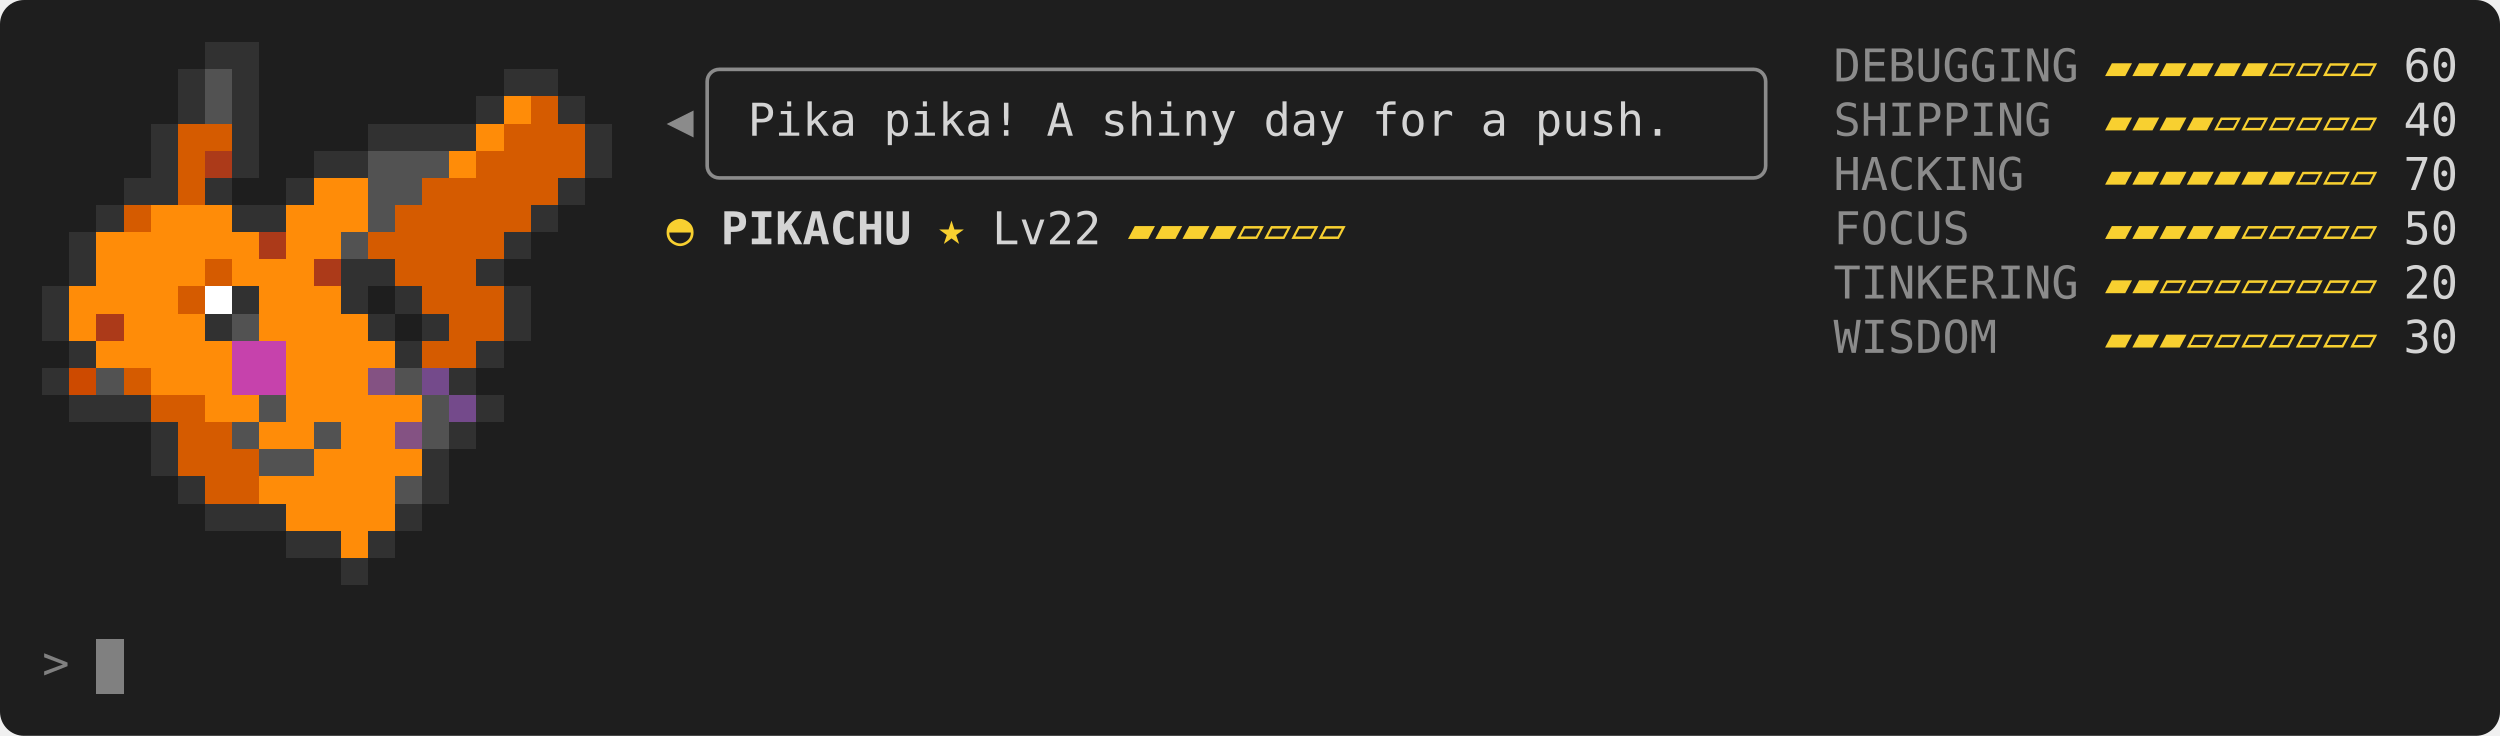
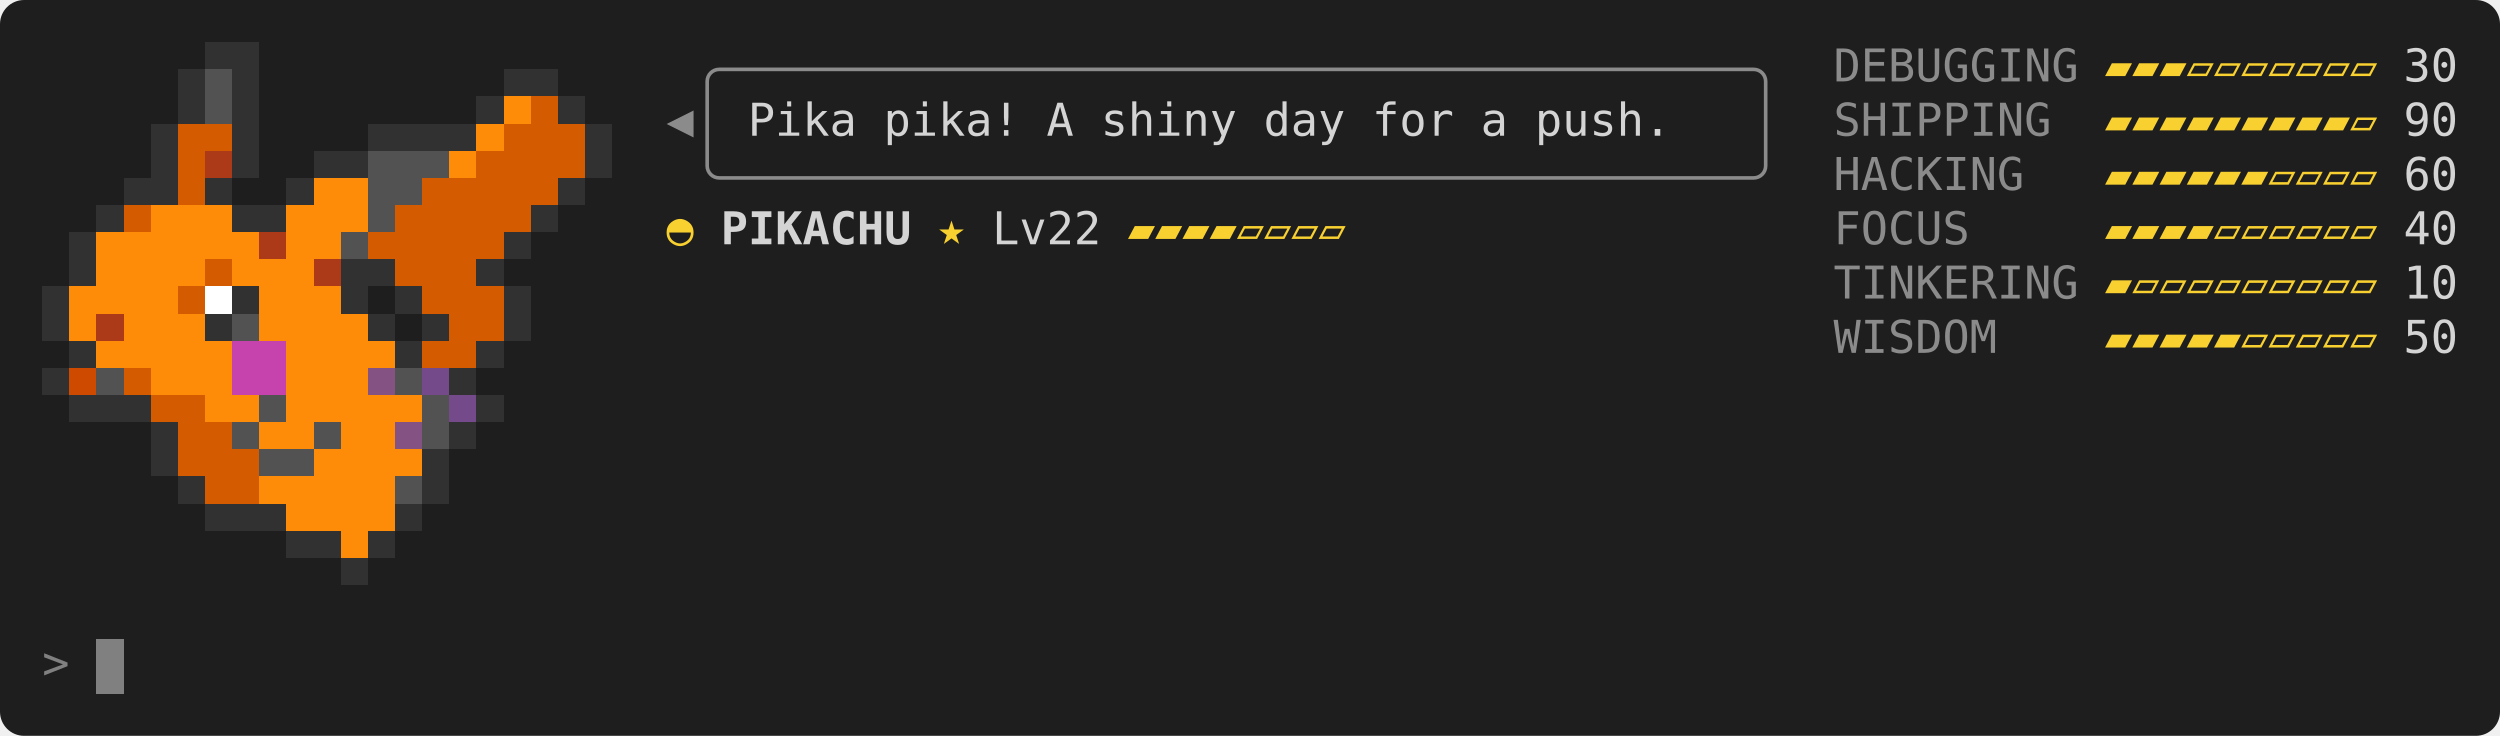
<svg xmlns="http://www.w3.org/2000/svg" width="829" height="244" viewBox="0 0 829 244">
  <rect width="829" height="244" rx="8" fill="#1e1e1e" />
  <g shape-rendering="crispEdges">
    <rect x="68" y="14" width="18" height="9" fill="#313131" />
    <rect x="59" y="23" width="9" height="9" fill="#313131" />
    <rect x="68" y="23" width="9" height="9" fill="#525252" />
    <rect x="77" y="23" width="9" height="9" fill="#313131" />
    <rect x="167" y="23" width="18" height="9" fill="#313131" />
    <rect x="59" y="32" width="9" height="9" fill="#313131" />
    <rect x="68" y="32" width="9" height="9" fill="#525252" />
    <rect x="77" y="32" width="9" height="9" fill="#313131" />
    <rect x="158" y="32" width="9" height="9" fill="#313131" />
    <rect x="167" y="32" width="9" height="9" fill="#ff8c08" />
    <rect x="176" y="32" width="9" height="9" fill="#d55b00" />
    <rect x="185" y="32" width="9" height="9" fill="#313131" />
    <rect x="50" y="41" width="9" height="9" fill="#313131" />
    <rect x="59" y="41" width="18" height="9" fill="#d55b00" />
    <rect x="77" y="41" width="9" height="9" fill="#313131" />
    <rect x="122" y="41" width="36" height="9" fill="#313131" />
    <rect x="158" y="41" width="9" height="9" fill="#ff8c08" />
    <rect x="167" y="41" width="27" height="9" fill="#d55b00" />
    <rect x="194" y="41" width="9" height="9" fill="#313131" />
    <rect x="50" y="50" width="9" height="9" fill="#313131" />
    <rect x="59" y="50" width="9" height="9" fill="#d55b00" />
    <rect x="68" y="50" width="9" height="9" fill="#ac3a19" />
    <rect x="77" y="50" width="9" height="9" fill="#313131" />
    <rect x="104" y="50" width="18" height="9" fill="#313131" />
    <rect x="122" y="50" width="27" height="9" fill="#525252" />
    <rect x="149" y="50" width="9" height="9" fill="#ff8c08" />
    <rect x="158" y="50" width="36" height="9" fill="#d55b00" />
    <rect x="194" y="50" width="9" height="9" fill="#313131" />
    <rect x="41" y="59" width="18" height="9" fill="#313131" />
    <rect x="59" y="59" width="9" height="9" fill="#d55b00" />
    <rect x="68" y="59" width="9" height="9" fill="#313131" />
    <rect x="95" y="59" width="9" height="9" fill="#313131" />
    <rect x="104" y="59" width="18" height="9" fill="#ff8c08" />
    <rect x="122" y="59" width="18" height="9" fill="#525252" />
    <rect x="140" y="59" width="45" height="9" fill="#d55b00" />
    <rect x="185" y="59" width="9" height="9" fill="#313131" />
    <rect x="32" y="68" width="9" height="9" fill="#313131" />
    <rect x="41" y="68" width="9" height="9" fill="#d55b00" />
    <rect x="50" y="68" width="27" height="9" fill="#ff8c08" />
    <rect x="77" y="68" width="18" height="9" fill="#313131" />
    <rect x="95" y="68" width="27" height="9" fill="#ff8c08" />
    <rect x="122" y="68" width="9" height="9" fill="#525252" />
    <rect x="131" y="68" width="45" height="9" fill="#d55b00" />
    <rect x="176" y="68" width="9" height="9" fill="#313131" />
    <rect x="23" y="77" width="9" height="9" fill="#313131" />
    <rect x="32" y="77" width="54" height="9" fill="#ff8c08" />
    <rect x="86" y="77" width="9" height="9" fill="#ac3a19" />
    <rect x="95" y="77" width="18" height="9" fill="#ff8c08" />
    <rect x="113" y="77" width="9" height="9" fill="#525252" />
    <rect x="122" y="77" width="45" height="9" fill="#d55b00" />
    <rect x="167" y="77" width="9" height="9" fill="#313131" />
    <rect x="23" y="86" width="9" height="9" fill="#313131" />
    <rect x="32" y="86" width="36" height="9" fill="#ff8c08" />
    <rect x="68" y="86" width="9" height="9" fill="#d55b00" />
    <rect x="77" y="86" width="27" height="9" fill="#ff8c08" />
    <rect x="104" y="86" width="9" height="9" fill="#ac3a19" />
    <rect x="113" y="86" width="18" height="9" fill="#313131" />
    <rect x="131" y="86" width="27" height="9" fill="#d55b00" />
    <rect x="158" y="86" width="9" height="9" fill="#313131" />
    <rect x="14" y="95" width="9" height="9" fill="#313131" />
    <rect x="23" y="95" width="36" height="9" fill="#ff8c08" />
    <rect x="59" y="95" width="9" height="9" fill="#d55b00" />
    <rect x="68" y="95" width="9" height="9" fill="#ffffff" />
    <rect x="77" y="95" width="9" height="9" fill="#313131" />
    <rect x="86" y="95" width="27" height="9" fill="#ff8c08" />
    <rect x="113" y="95" width="9" height="9" fill="#313131" />
    <rect x="131" y="95" width="9" height="9" fill="#313131" />
    <rect x="140" y="95" width="27" height="9" fill="#d55b00" />
    <rect x="167" y="95" width="9" height="9" fill="#313131" />
    <rect x="14" y="104" width="9" height="9" fill="#313131" />
    <rect x="23" y="104" width="9" height="9" fill="#ff8c08" />
    <rect x="32" y="104" width="9" height="9" fill="#ac3a19" />
    <rect x="41" y="104" width="27" height="9" fill="#ff8c08" />
    <rect x="68" y="104" width="9" height="9" fill="#313131" />
    <rect x="77" y="104" width="9" height="9" fill="#525252" />
    <rect x="86" y="104" width="36" height="9" fill="#ff8c08" />
    <rect x="122" y="104" width="9" height="9" fill="#313131" />
    <rect x="140" y="104" width="9" height="9" fill="#313131" />
    <rect x="149" y="104" width="18" height="9" fill="#d55b00" />
    <rect x="167" y="104" width="9" height="9" fill="#313131" />
    <rect x="23" y="113" width="9" height="9" fill="#313131" />
    <rect x="32" y="113" width="45" height="9" fill="#ff8c08" />
    <rect x="77" y="113" width="18" height="9" fill="#c642ac" />
    <rect x="95" y="113" width="36" height="9" fill="#ff8c08" />
    <rect x="131" y="113" width="9" height="9" fill="#313131" />
    <rect x="140" y="113" width="18" height="9" fill="#d55b00" />
    <rect x="158" y="113" width="9" height="9" fill="#313131" />
    <rect x="14" y="122" width="9" height="9" fill="#313131" />
    <rect x="23" y="122" width="9" height="9" fill="#cd4a00" />
    <rect x="32" y="122" width="9" height="9" fill="#525252" />
    <rect x="41" y="122" width="9" height="9" fill="#d55b00" />
    <rect x="50" y="122" width="27" height="9" fill="#ff8c08" />
    <rect x="77" y="122" width="18" height="9" fill="#c642ac" />
    <rect x="95" y="122" width="27" height="9" fill="#ff8c08" />
    <rect x="122" y="122" width="9" height="9" fill="#845283" />
    <rect x="131" y="122" width="9" height="9" fill="#525252" />
    <rect x="140" y="122" width="9" height="9" fill="#744a8b" />
    <rect x="149" y="122" width="9" height="9" fill="#313131" />
    <rect x="23" y="131" width="27" height="9" fill="#313131" />
    <rect x="50" y="131" width="18" height="9" fill="#d55b00" />
    <rect x="68" y="131" width="18" height="9" fill="#ff8c08" />
    <rect x="86" y="131" width="9" height="9" fill="#525252" />
    <rect x="95" y="131" width="45" height="9" fill="#ff8c08" />
    <rect x="140" y="131" width="9" height="9" fill="#525252" />
    <rect x="149" y="131" width="9" height="9" fill="#744a8b" />
    <rect x="158" y="131" width="9" height="9" fill="#313131" />
    <rect x="50" y="140" width="9" height="9" fill="#313131" />
    <rect x="59" y="140" width="18" height="9" fill="#d55b00" />
    <rect x="77" y="140" width="9" height="9" fill="#525252" />
    <rect x="86" y="140" width="18" height="9" fill="#ff8c08" />
    <rect x="104" y="140" width="9" height="9" fill="#525252" />
    <rect x="113" y="140" width="18" height="9" fill="#ff8c08" />
    <rect x="131" y="140" width="9" height="9" fill="#845283" />
    <rect x="140" y="140" width="9" height="9" fill="#525252" />
    <rect x="149" y="140" width="9" height="9" fill="#313131" />
    <rect x="50" y="149" width="9" height="9" fill="#313131" />
    <rect x="59" y="149" width="27" height="9" fill="#d55b00" />
    <rect x="86" y="149" width="18" height="9" fill="#525252" />
    <rect x="104" y="149" width="36" height="9" fill="#ff8c08" />
    <rect x="140" y="149" width="9" height="9" fill="#313131" />
    <rect x="59" y="158" width="9" height="9" fill="#313131" />
    <rect x="68" y="158" width="18" height="9" fill="#d55b00" />
    <rect x="86" y="158" width="45" height="9" fill="#ff8c08" />
    <rect x="131" y="158" width="9" height="9" fill="#525252" />
    <rect x="140" y="158" width="9" height="9" fill="#313131" />
    <rect x="68" y="167" width="27" height="9" fill="#313131" />
    <rect x="95" y="167" width="36" height="9" fill="#ff8c08" />
    <rect x="131" y="167" width="9" height="9" fill="#313131" />
    <rect x="95" y="176" width="18" height="9" fill="#313131" />
    <rect x="113" y="176" width="9" height="9" fill="#ff8c08" />
    <rect x="122" y="176" width="9" height="9" fill="#313131" />
    <rect x="113" y="185" width="9" height="9" fill="#313131" />
    <rect x="32" y="212" width="9" height="9" fill="#808080" />
    <rect x="32" y="221" width="9" height="9" fill="#808080" />
  </g>
  <path d="M234.5 32V27a4 4 0 0 1 4 -4H239M239 23h9M248 23h9M257 23h9M266 23h9M275 23h9M284 23h9M293 23h9M302 23h9M311 23h9M320 23h9M329 23h9M338 23h9M347 23h9M356 23h9M365 23h9M374 23h9M383 23h9M392 23h9M401 23h9M410 23h9M419 23h9M428 23h9M437 23h9M446 23h9M455 23h9M464 23h9M473 23h9M482 23h9M491 23h9M500 23h9M509 23h9M518 23h9M527 23h9M536 23h9M545 23h9M554 23h9M563 23h9M572 23h9M581 23H581.5a4 4 0 0 1 4 4V32M234.5 32v18M585.5 32v18M234.5 50V55a4 4 0 0 0 4 4H239M239 59h9M248 59h9M257 59h9M266 59h9M275 59h9M284 59h9M293 59h9M302 59h9M311 59h9M320 59h9M329 59h9M338 59h9M347 59h9M356 59h9M365 59h9M374 59h9M383 59h9M392 59h9M401 59h9M410 59h9M419 59h9M428 59h9M437 59h9M446 59h9M455 59h9M464 59h9M473 59h9M482 59h9M491 59h9M500 59h9M509 59h9M518 59h9M527 59h9M536 59h9M545 59h9M554 59h9M563 59h9M572 59h9M581 59H581.5a4 4 0 0 0 4 -4V50" fill="none" stroke="#d4d4d4" stroke-width="1.2" opacity="0.6" />
  <g font-family="'SF Mono', Menlo, Consolas, monospace" font-size="15" fill="#d4d4d4">
    <text x="608 617 626 635 644 653 662 671 680" y="27" opacity="0.6">DEBUGGING</text>
-     <text x="698 707 716 725 734 743 752 761 770 779" y="27" fill="#f8d030">▰▰▰▰▰▰▱▱▱▱</text>
-     <text x="797 806" y="27">60</text>
+     <text x="698 707 716 725 734 743 752 761 770 779" y="27" fill="#f8d030">▰▰▰▱▱▱▱▱▱▱</text>
+     <text x="797 806" y="27">30</text>
    <text x="221" y="45" opacity="0.6">◀</text>
    <text x="248 257 266 275" y="45">Pika</text>
    <text x="293 302 311 320 329" y="45">pika!</text>
    <text x="347" y="45">A</text>
    <text x="365 374 383 392 401" y="45">shiny</text>
    <text x="419 428 437" y="45">day</text>
    <text x="455 464 473" y="45">for</text>
    <text x="491" y="45">a</text>
    <text x="509 518 527 536 545" y="45">push.</text>
    <text x="608 617 626 635 644 653 662 671" y="45" opacity="0.6">SHIPPING</text>
-     <text x="698 707 716 725 734 743 752 761 770 779" y="45" fill="#f8d030">▰▰▰▰▱▱▱▱▱▱</text>
-     <text x="797 806" y="45">40</text>
+     <text x="698 707 716 725 734 743 752 761 770 779" y="45" fill="#f8d030">▰▰▰▰▰▰▰▰▰▱</text>
+     <text x="797 806" y="45">90</text>
    <text x="608 617 626 635 644 653 662" y="63" opacity="0.6">HACKING</text>
-     <text x="698 707 716 725 734 743 752 761 770 779" y="63" fill="#f8d030">▰▰▰▰▰▰▰▱▱▱</text>
-     <text x="797 806" y="63">70</text>
+     <text x="698 707 716 725 734 743 752 761 770 779" y="63" fill="#f8d030">▰▰▰▰▰▰▱▱▱▱</text>
+     <text x="797 806" y="63">60</text>
    <text x="221" y="81" fill="#f8d030">◓</text>
    <text x="239 248 257 266 275 284 293" y="81" font-weight="700">PIKACHU</text>
    <text x="311" y="81" fill="#f8d030">★</text>
    <text x="329 338 347 356" y="81">Lv22</text>
    <text x="374 383 392 401 410 419 428 437" y="81" fill="#f8d030">▰▰▰▰▱▱▱▱</text>
    <text x="608 617 626 635 644" y="81" opacity="0.6">FOCUS</text>
-     <text x="698 707 716 725 734 743 752 761 770 779" y="81" fill="#f8d030">▰▰▰▰▰▱▱▱▱▱</text>
-     <text x="797 806" y="81">50</text>
+     <text x="698 707 716 725 734 743 752 761 770 779" y="81" fill="#f8d030">▰▰▰▰▱▱▱▱▱▱</text>
+     <text x="797 806" y="81">40</text>
    <text x="608 617 626 635 644 653 662 671 680" y="99" opacity="0.6">TINKERING</text>
-     <text x="698 707 716 725 734 743 752 761 770 779" y="99" fill="#f8d030">▰▰▱▱▱▱▱▱▱▱</text>
-     <text x="797 806" y="99">20</text>
+     <text x="698 707 716 725 734 743 752 761 770 779" y="99" fill="#f8d030">▰▱▱▱▱▱▱▱▱▱</text>
+     <text x="797 806" y="99">10</text>
    <text x="608 617 626 635 644 653" y="117" opacity="0.6">WISDOM</text>
-     <text x="698 707 716 725 734 743 752 761 770 779" y="117" fill="#f8d030">▰▰▰▱▱▱▱▱▱▱</text>
-     <text x="797 806" y="117">30</text>
+     <text x="698 707 716 725 734 743 752 761 770 779" y="117" fill="#f8d030">▰▰▰▰▰▱▱▱▱▱</text>
+     <text x="797 806" y="117">50</text>
    <text x="14" y="225" fill="#808080">&gt;</text>
  </g>
</svg>
